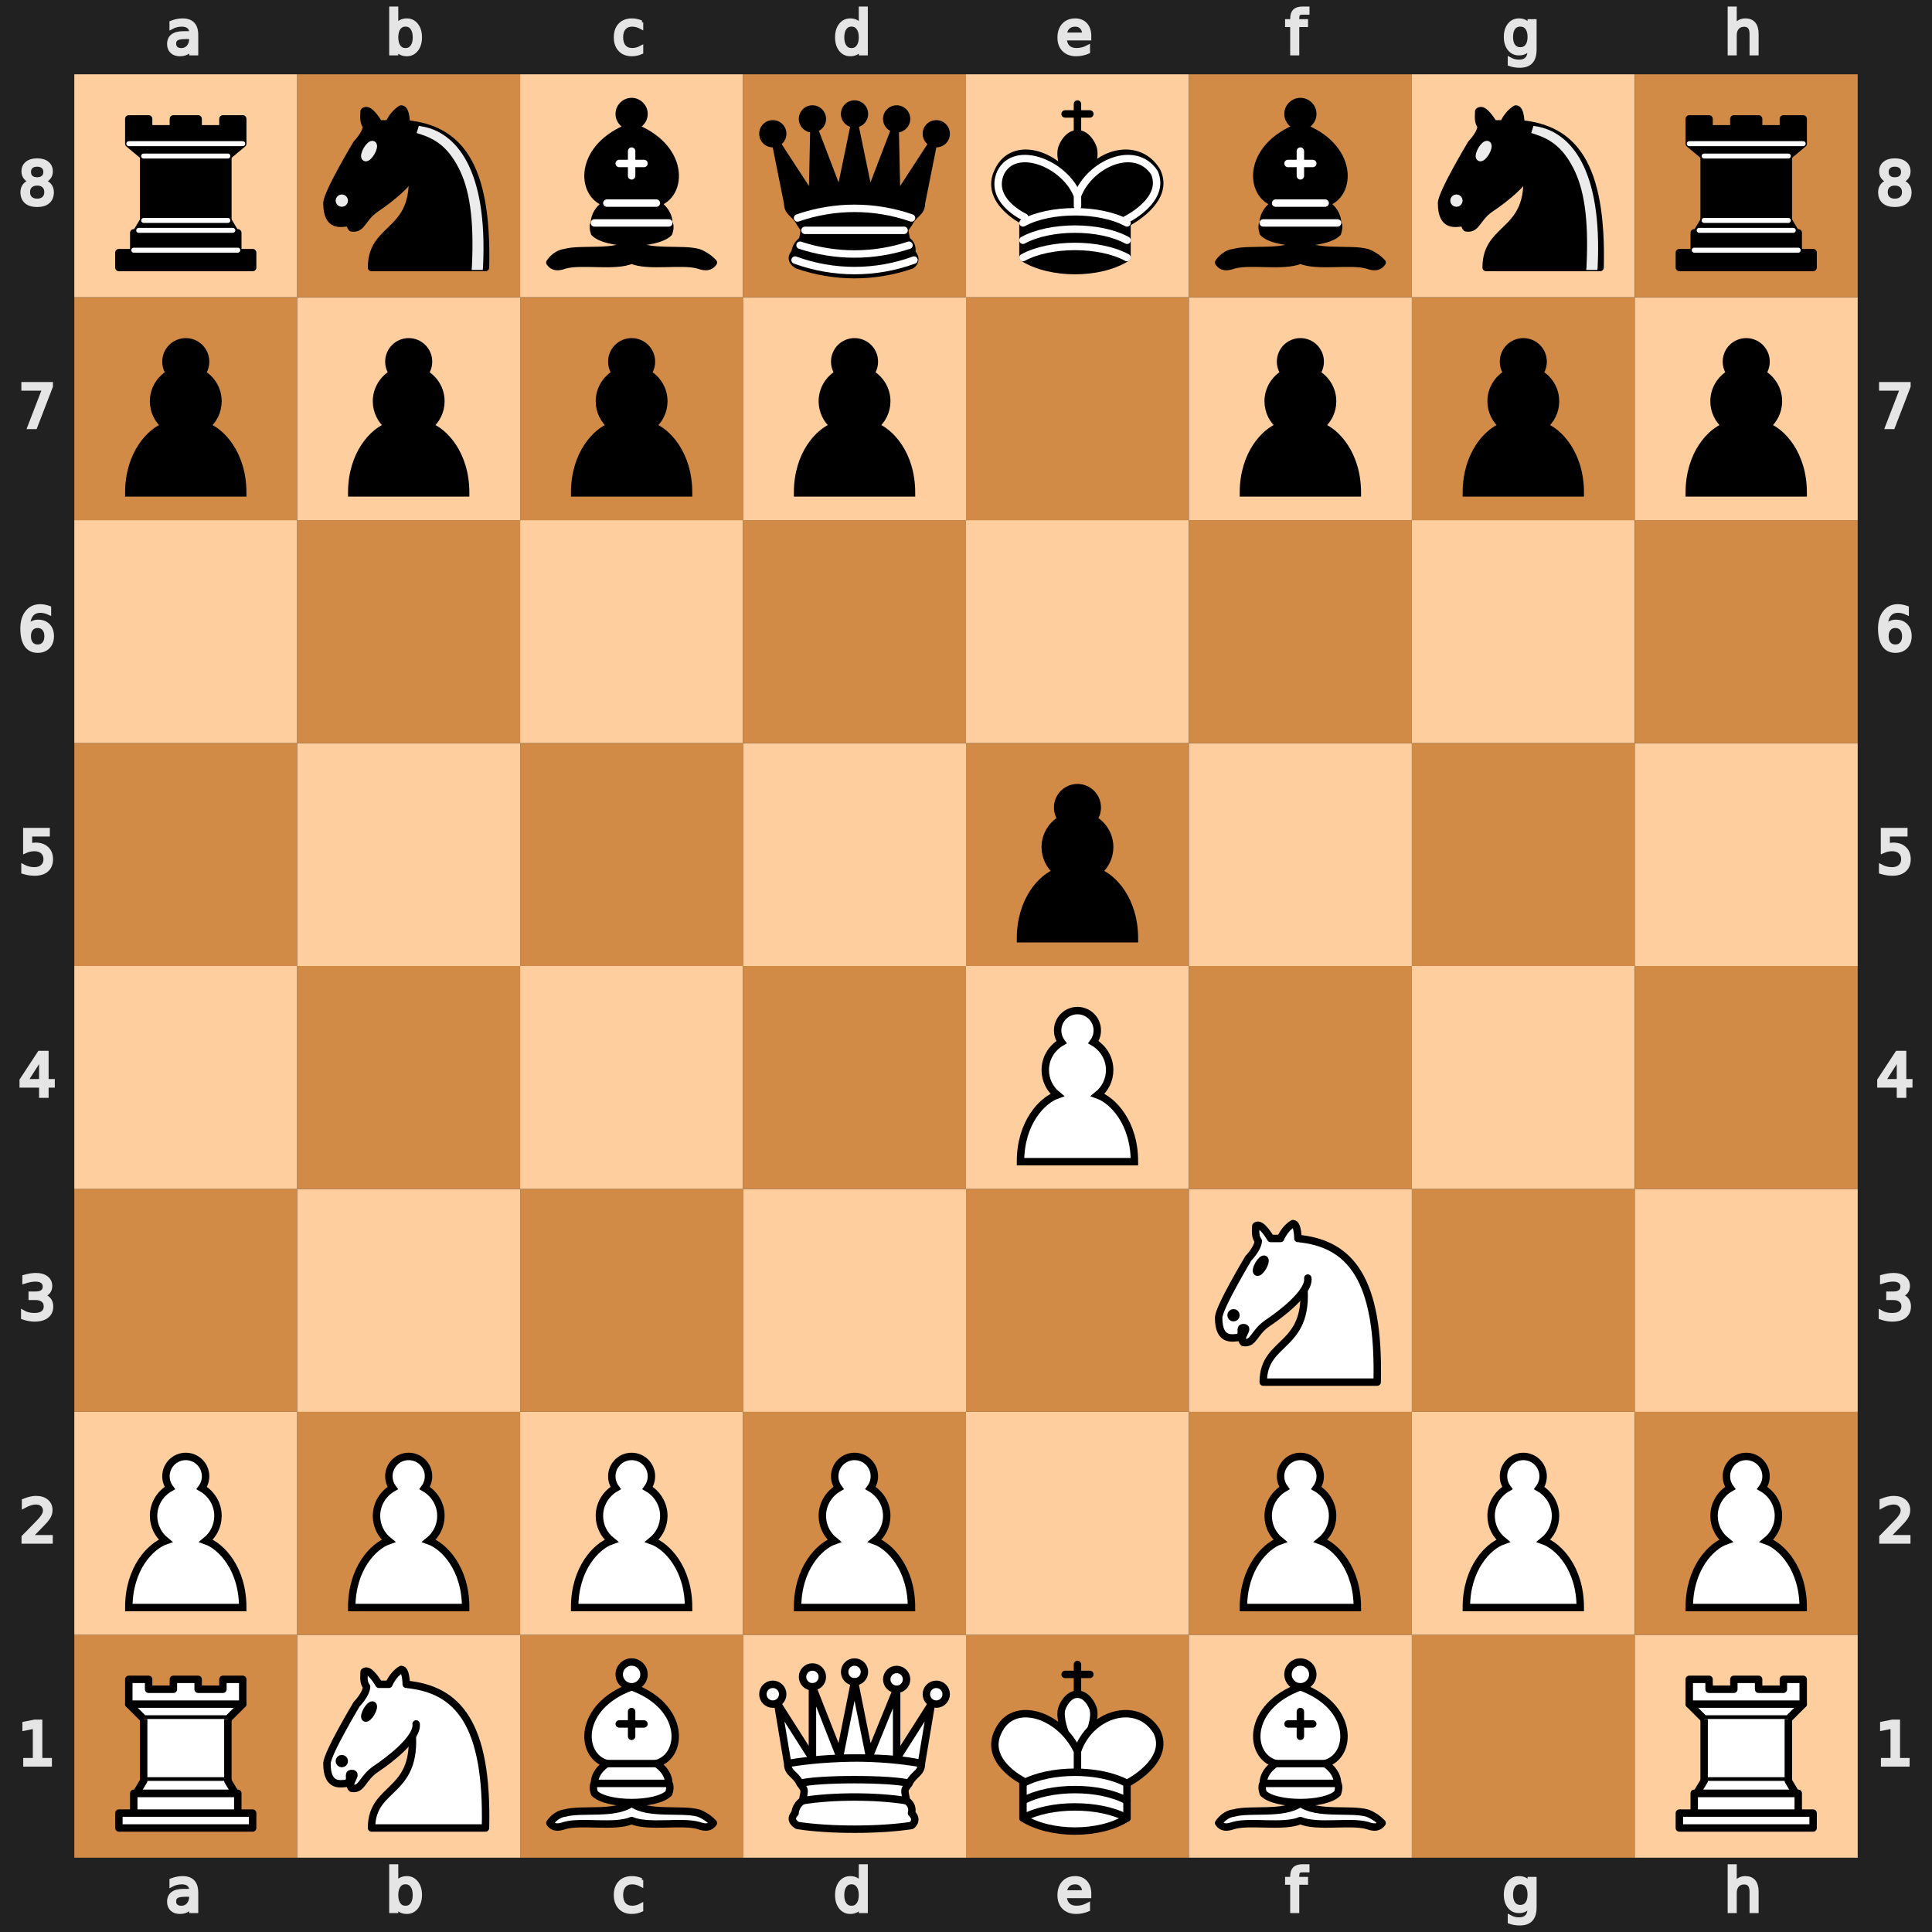
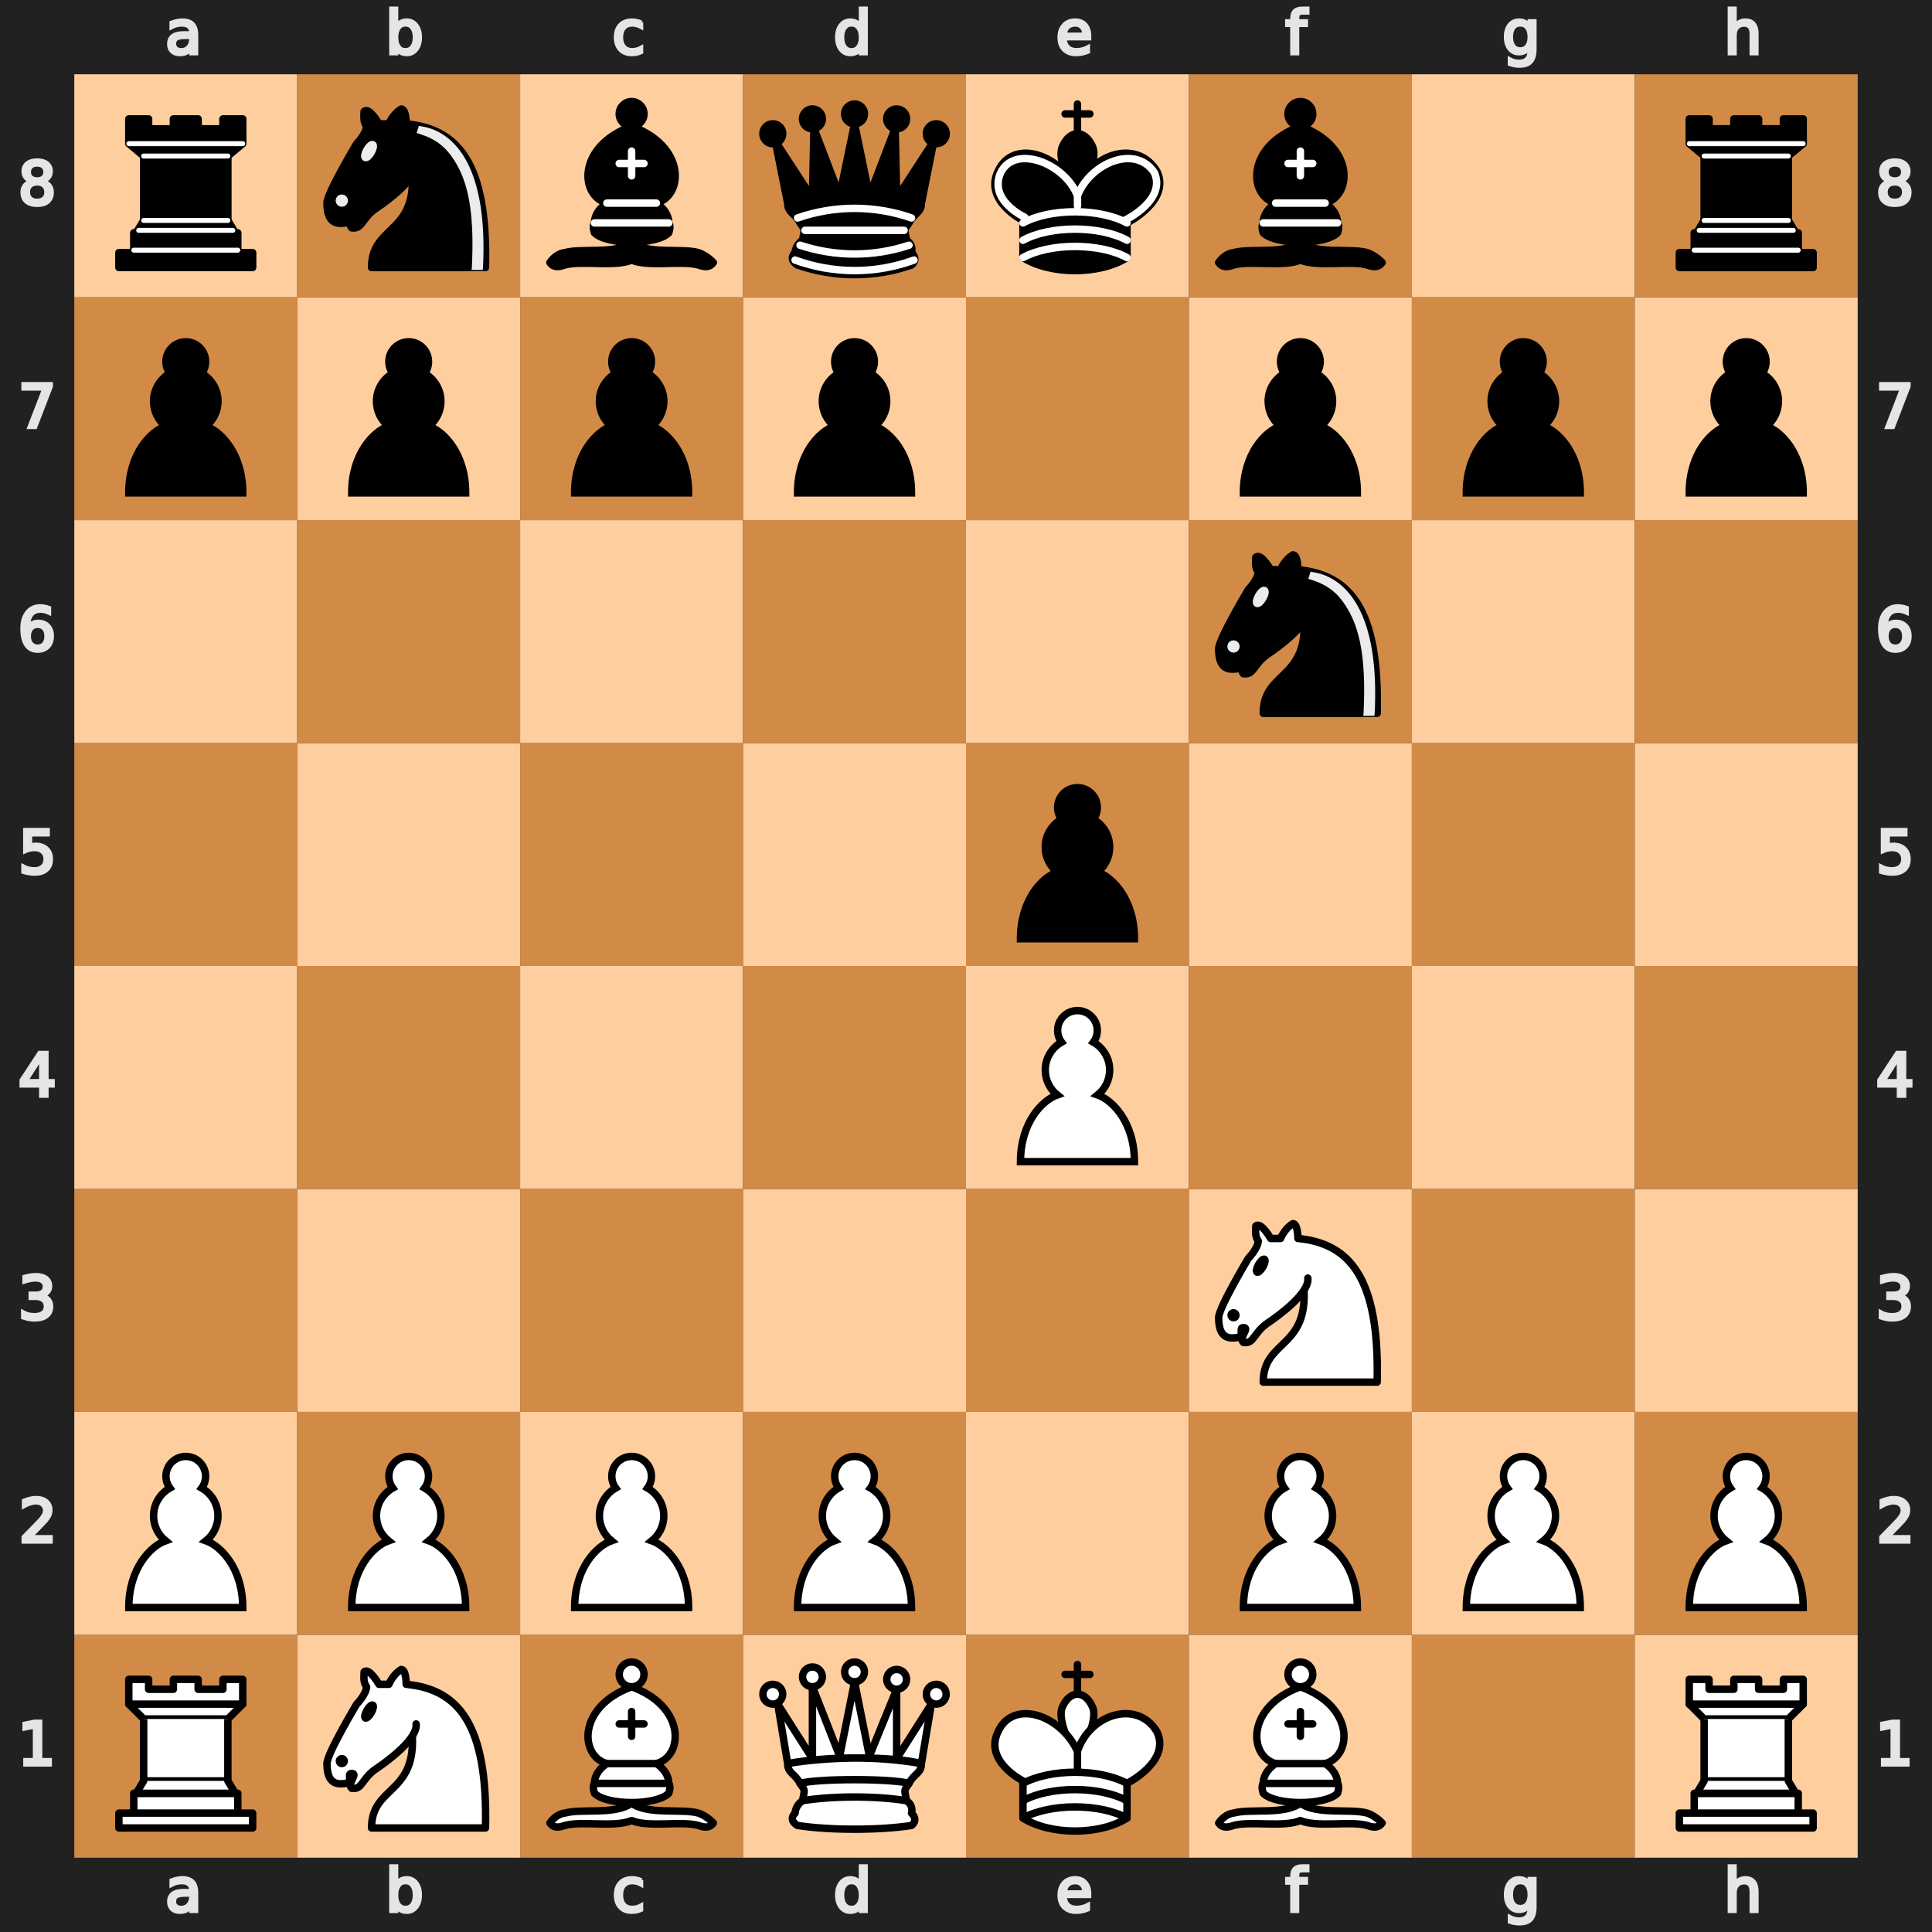
<svg xmlns="http://www.w3.org/2000/svg" xmlns:xlink="http://www.w3.org/1999/xlink" version="1.2" baseProfile="tiny" viewBox="0 0 390 390">
  <defs>
    <g id="white-pawn" class="white pawn">
      <path d="M22.5 9c-2.21 0-4 1.79-4 4 0 .89.29 1.71.78 2.38C17.33 16.5 16 18.59 16 21c0 2.03.94 3.84 2.41 5.03-3 1.06-7.41 5.55-7.41 13.47h23c0-7.92-4.41-12.41-7.41-13.47 1.47-1.19 2.41-3 2.41-5.03 0-2.41-1.33-4.5-3.28-5.62.49-.67.78-1.49.78-2.38 0-2.21-1.79-4-4-4z" fill="#fff" stroke="#000" stroke-width="1.5" stroke-linecap="round" />
    </g>
    <g id="white-knight" class="white knight" fill="none" fill-rule="evenodd" stroke="#000" stroke-width="1.5" stroke-linecap="round" stroke-linejoin="round">
      <path d="M 22,10 C 32.5,11 38.5,18 38,39 L 15,39 C 15,30 25,32.5 23,18" style="fill:#ffffff; stroke:#000000;" />
      <path d="M 24,18 C 24.38,20.91 18.45,25.37 16,27 C 13,29 13.18,31.34 11,31 C 9.958,30.06 12.41,27.96 11,28 C 10,28 11.19,29.23 10,30 C 9,30 5.997,31 6,26 C 6,24 12,14 12,14 C 12,14 13.89,12.1 14,10.5 C 13.27,9.506 13.5,8.5 13.5,7.5 C 14.5,6.5 16.5,10 16.5,10 L 18.5,10 C 18.5,10 19.28,8.008 21,7 C 22,7 22,10 22,10" style="fill:#ffffff; stroke:#000000;" />
      <path d="M 9.5 25.5 A 0.5 0.5 0 1 1 8.5,25.5 A 0.5 0.5 0 1 1 9.5 25.5 z" style="fill:#000000; stroke:#000000;" />
      <path d="M 15 15.5 A 0.5 1.5 0 1 1 14,15.5 A 0.5 1.5 0 1 1 15 15.5 z" transform="matrix(0.866,0.5,-0.5,0.866,9.693,-5.173)" style="fill:#000000; stroke:#000000;" />
    </g>
    <g id="white-bishop" class="white bishop" fill="none" fill-rule="evenodd" stroke="#000" stroke-width="1.5" stroke-linecap="round" stroke-linejoin="round">
      <g fill="#fff" stroke-linecap="butt">
        <path d="M9 36c3.39-.97 10.11.43 13.5-2 3.39 2.43 10.11 1.03 13.5 2 0 0 1.65.54 3 2-.68.97-1.65.99-3 .5-3.39-.97-10.11.46-13.5-1-3.39 1.46-10.11.03-13.5 1-1.354.49-2.323.47-3-.5 1.354-1.94 3-2 3-2zM15 32c2.5 2.5 12.5 2.5 15 0 .5-1.5 0-2 0-2 0-2.5-2.5-4-2.5-4 5.5-1.5 6-11.5-5-15.5-11 4-10.5 14-5 15.5 0 0-2.5 1.5-2.5 4 0 0-.5.5 0 2zM25 8a2.5 2.5 0 1 1-5 0 2.5 2.5 0 1 1 5 0z" />
      </g>
      <path d="M17.5 26h10M15 30h15m-7.5-14.5v5M20 18h5" stroke-linejoin="miter" />
    </g>
    <g id="white-rook" class="white rook" fill="#fff" fill-rule="evenodd" stroke="#000" stroke-width="1.5" stroke-linecap="round" stroke-linejoin="round">
      <path d="M9 39h27v-3H9v3zM12 36v-4h21v4H12zM11 14V9h4v2h5V9h5v2h5V9h4v5" stroke-linecap="butt" />
      <path d="M34 14l-3 3H14l-3-3" />
      <path d="M31 17v12.5H14V17" stroke-linecap="butt" stroke-linejoin="miter" />
      <path d="M31 29.5l1.5 2.5h-20l1.5-2.5" />
      <path d="M11 14h23" fill="none" stroke-linejoin="miter" />
    </g>
    <g id="white-queen" class="white queen" fill="#fff" fill-rule="evenodd" stroke="#000" stroke-width="1.5" stroke-linecap="round" stroke-linejoin="round">
      <path d="M8 12a2 2 0 1 1-4 0 2 2 0 1 1 4 0zM24.5 7.5a2 2 0 1 1-4 0 2 2 0 1 1 4 0zM41 12a2 2 0 1 1-4 0 2 2 0 1 1 4 0zM16 8.5a2 2 0 1 1-4 0 2 2 0 1 1 4 0zM33 9a2 2 0 1 1-4 0 2 2 0 1 1 4 0z" />
      <path d="M9 26c8.5-1.5 21-1.5 27 0l2-12-7 11V11l-5.5 13.5-3-15-3 15-5.5-14V25L7 14l2 12zM9 26c0 2 1.5 2 2.5 4 1 1.5 1 1 .5 3.5-1.5 1-1.5 2.5-1.5 2.5-1.5 1.5.5 2.5.5 2.5 6.5 1 16.5 1 23 0 0 0 1.5-1 0-2.5 0 0 .5-1.5-1-2.5-.5-2.5-.5-2 .5-3.5 1-2 2.5-2 2.5-4-8.5-1.5-18.5-1.5-27 0z" stroke-linecap="butt" />
      <path d="M11.5 30c3.5-1 18.5-1 22 0M12 33.5c6-1 15-1 21 0" fill="none" />
    </g>
    <g id="white-king" class="white king" fill="none" fill-rule="evenodd" stroke="#000" stroke-width="1.5" stroke-linecap="round" stroke-linejoin="round">
      <path d="M22.5 11.63V6M20 8h5" stroke-linejoin="miter" />
      <path d="M22.5 25s4.5-7.5 3-10.5c0 0-1-2.5-3-2.5s-3 2.5-3 2.5c-1.5 3 3 10.5 3 10.5" fill="#fff" stroke-linecap="butt" stroke-linejoin="miter" />
      <path d="M11.5 37c5.5 3.5 15.5 3.5 21 0v-7s9-4.5 6-10.5c-4-6.5-13.5-3.5-16 4V27v-3.5c-3.5-7.5-13-10.5-16-4-3 6 5 10 5 10V37z" fill="#fff" />
      <path d="M11.5 30c5.5-3 15.5-3 21 0m-21 3.5c5.5-3 15.5-3 21 0m-21 3.5c5.5-3 15.5-3 21 0" />
    </g>
    <g id="black-pawn" class="black pawn">
      <path d="M22.5 9c-2.21 0-4 1.79-4 4 0 .89.29 1.71.78 2.38C17.33 16.5 16 18.59 16 21c0 2.03.94 3.84 2.41 5.03-3 1.06-7.41 5.55-7.41 13.47h23c0-7.92-4.41-12.41-7.41-13.47 1.47-1.19 2.41-3 2.41-5.03 0-2.41-1.33-4.5-3.28-5.62.49-.67.78-1.49.78-2.38 0-2.21-1.79-4-4-4z" fill="#000" stroke="#000" stroke-width="1.5" stroke-linecap="round" />
    </g>
    <g id="black-knight" class="black knight" fill="none" fill-rule="evenodd" stroke="#000" stroke-width="1.5" stroke-linecap="round" stroke-linejoin="round">
      <path d="M 22,10 C 32.5,11 38.5,18 38,39 L 15,39 C 15,30 25,32.5 23,18" style="fill:#000000; stroke:#000000;" />
      <path d="M 24,18 C 24.38,20.91 18.45,25.37 16,27 C 13,29 13.18,31.34 11,31 C 9.958,30.06 12.41,27.96 11,28 C 10,28 11.19,29.23 10,30 C 9,30 5.997,31 6,26 C 6,24 12,14 12,14 C 12,14 13.89,12.1 14,10.5 C 13.27,9.506 13.5,8.5 13.5,7.5 C 14.5,6.5 16.5,10 16.5,10 L 18.5,10 C 18.5,10 19.28,8.008 21,7 C 22,7 22,10 22,10" style="fill:#000000; stroke:#000000;" />
      <path d="M 9.5 25.5 A 0.5 0.5 0 1 1 8.5,25.5 A 0.5 0.5 0 1 1 9.5 25.5 z" style="fill:#ececec; stroke:#ececec;" />
      <path d="M 15 15.5 A 0.5 1.5 0 1 1 14,15.5 A 0.5 1.5 0 1 1 15 15.5 z" transform="matrix(0.866,0.5,-0.5,0.866,9.693,-5.173)" style="fill:#ececec; stroke:#ececec;" />
      <path d="M 24.55,10.4 L 24.1,11.85 L 24.6,12 C 27.75,13 30.25,14.49 32.5,18.75 C 34.75,23.01 35.75,29.06 35.25,39 L 35.2,39.5 L 37.45,39.5 L 37.5,39 C 38,28.94 36.62,22.15 34.25,17.66 C 31.88,13.17 28.46,11.02 25.06,10.5 L 24.55,10.4 z " style="fill:#ececec; stroke:none;" />
    </g>
    <g id="black-bishop" class="black bishop" fill="none" fill-rule="evenodd" stroke="#000" stroke-width="1.5" stroke-linecap="round" stroke-linejoin="round">
      <path d="M9 36c3.39-.97 10.11.43 13.5-2 3.39 2.43 10.11 1.03 13.5 2 0 0 1.65.54 3 2-.68.97-1.65.99-3 .5-3.39-.97-10.11.46-13.5-1-3.39 1.46-10.11.03-13.5 1-1.354.49-2.323.47-3-.5 1.354-1.94 3-2 3-2zm6-4c2.5 2.5 12.5 2.5 15 0 .5-1.5 0-2 0-2 0-2.5-2.5-4-2.5-4 5.5-1.5 6-11.5-5-15.5-11 4-10.5 14-5 15.5 0 0-2.5 1.5-2.5 4 0 0-.5.5 0 2zM25 8a2.5 2.5 0 1 1-5 0 2.5 2.5 0 1 1 5 0z" fill="#000" stroke-linecap="butt" />
      <path d="M17.5 26h10M15 30h15m-7.5-14.5v5M20 18h5" stroke="#fff" stroke-linejoin="miter" />
    </g>
    <g id="black-rook" class="black rook" fill="#000" fill-rule="evenodd" stroke="#000" stroke-width="1.5" stroke-linecap="round" stroke-linejoin="round">
      <path d="M9 39h27v-3H9v3zM12.5 32l1.5-2.5h17l1.5 2.5h-20zM12 36v-4h21v4H12z" stroke-linecap="butt" />
      <path d="M14 29.5v-13h17v13H14z" stroke-linecap="butt" stroke-linejoin="miter" />
      <path d="M14 16.5L11 14h23l-3 2.5H14zM11 14V9h4v2h5V9h5v2h5V9h4v5H11z" stroke-linecap="butt" />
      <path d="M12 35.5h21M13 31.5h19M14 29.5h17M14 16.5h17M11 14h23" fill="none" stroke="#fff" stroke-width="1" stroke-linejoin="miter" />
    </g>
    <g id="black-queen" class="black queen" fill="#000" fill-rule="evenodd" stroke="#000" stroke-width="1.5" stroke-linecap="round" stroke-linejoin="round">
      <g fill="#000" stroke="none">
        <circle cx="6" cy="12" r="2.75" />
        <circle cx="14" cy="9" r="2.75" />
        <circle cx="22.5" cy="8" r="2.75" />
        <circle cx="31" cy="9" r="2.75" />
        <circle cx="39" cy="12" r="2.75" />
      </g>
      <path d="M9 26c8.5-1.5 21-1.5 27 0l2.5-12.5L31 25l-.3-14.1-5.2 13.6-3-14.5-3 14.5-5.2-13.6L14 25 6.5 13.5 9 26zM9 26c0 2 1.5 2 2.5 4 1 1.5 1 1 .5 3.5-1.5 1-1.5 2.5-1.5 2.5-1.5 1.5.5 2.5.5 2.5 6.5 1 16.5 1 23 0 0 0 1.5-1 0-2.5 0 0 .5-1.5-1-2.5-.5-2.5-.5-2 .5-3.5 1-2 2.5-2 2.5-4-8.5-1.5-18.5-1.5-27 0z" stroke-linecap="butt" />
      <path d="M11 38.5a35 35 1 0 0 23 0" fill="none" stroke-linecap="butt" />
      <path d="M11 29a35 35 1 0 1 23 0M12.5 31.5h20M11.5 34.5a35 35 1 0 0 22 0M10.5 37.5a35 35 1 0 0 24 0" fill="none" stroke="#fff" />
    </g>
    <g id="black-king" class="black king" fill="none" fill-rule="evenodd" stroke="#000" stroke-width="1.5" stroke-linecap="round" stroke-linejoin="round">
      <path d="M22.5 11.63V6" stroke-linejoin="miter" />
      <path d="M22.5 25s4.5-7.5 3-10.5c0 0-1-2.5-3-2.5s-3 2.5-3 2.5c-1.5 3 3 10.5 3 10.5" fill="#000" stroke-linecap="butt" stroke-linejoin="miter" />
      <path d="M11.5 37c5.5 3.5 15.5 3.5 21 0v-7s9-4.5 6-10.5c-4-6.5-13.5-3.5-16 4V27v-3.5c-3.5-7.5-13-10.5-16-4-3 6 5 10 5 10V37z" fill="#000" />
      <path d="M20 8h5" stroke-linejoin="miter" />
      <path d="M32 29.5s8.5-4 6.03-9.65C34.15 14 25 18 22.5 24.5l.01 2.1-.01-2.1C20 18 9.906 14 6.997 19.85c-2.497 5.65 4.853 9 4.853 9M11.5 30c5.5-3 15.5-3 21 0m-21 3.5c5.5-3 15.5-3 21 0m-21 3.5c5.5-3 15.5-3 21 0" stroke="#fff" />
    </g>
  </defs>
  <rect x="0" y="0" width="390" height="390" fill="#212121" />
  <g transform="translate(20, 0) scale(0.75, 0.75)" fill="#e5e5e5" stroke="#e5e5e5">
    <path d="M23.328 10.016q-1.742 0-2.414.398-.672.398-.672 1.36 0 .765.5 1.218.508.445 1.375.445 1.196 0 1.914-.843.727-.852.727-2.258v-.32zm2.867-.594v4.992h-1.437v-1.328q-.492.797-1.227 1.18-.734.375-1.797.375-1.343 0-2.14-.75-.79-.758-.79-2.024 0-1.476.985-2.226.992-.75 2.953-.75h2.016V8.75q0-.992-.656-1.531-.649-.547-1.829-.547-.75 0-1.46.18-.711.18-1.368.539V6.062q.79-.304 1.532-.453.742-.156 1.445-.156 1.898 0 2.836.984.937.985.937 2.985z" />
  </g>
  <g transform="translate(20, 375) scale(0.75, 0.75)" fill="#e5e5e5" stroke="#e5e5e5">
    <path d="M23.328 10.016q-1.742 0-2.414.398-.672.398-.672 1.36 0 .765.5 1.218.508.445 1.375.445 1.196 0 1.914-.843.727-.852.727-2.258v-.32zm2.867-.594v4.992h-1.437v-1.328q-.492.797-1.227 1.18-.734.375-1.797.375-1.343 0-2.14-.75-.79-.758-.79-2.024 0-1.476.985-2.226.992-.75 2.953-.75h2.016V8.75q0-.992-.656-1.531-.649-.547-1.829-.547-.75 0-1.46.18-.711.18-1.368.539V6.062q.79-.304 1.532-.453.742-.156 1.445-.156 1.898 0 2.836.984.937.985.937 2.985z" />
  </g>
  <g transform="translate(65, 0) scale(0.75, 0.75)" fill="#e5e5e5" stroke="#e5e5e5">
    <path d="M24.922 10.047q0-1.586-.656-2.485-.649-.906-1.79-.906-1.14 0-1.796.906-.649.899-.649 2.485 0 1.586.649 2.492.656.898 1.797.898 1.14 0 1.789-.898.656-.906.656-2.492zm-4.89-3.055q.452-.781 1.14-1.156.695-.383 1.656-.383 1.594 0 2.586 1.266 1 1.265 1 3.328 0 2.062-1 3.328-.992 1.266-2.586 1.266-.96 0-1.656-.375-.688-.383-1.14-1.164v1.312h-1.446V2.258h1.445z" />
  </g>
  <g transform="translate(65, 375) scale(0.75, 0.75)" fill="#e5e5e5" stroke="#e5e5e5">
    <path d="M24.922 10.047q0-1.586-.656-2.485-.649-.906-1.79-.906-1.14 0-1.796.906-.649.899-.649 2.485 0 1.586.649 2.492.656.898 1.797.898 1.14 0 1.789-.898.656-.906.656-2.492zm-4.89-3.055q.452-.781 1.14-1.156.695-.383 1.656-.383 1.594 0 2.586 1.266 1 1.265 1 3.328 0 2.062-1 3.328-.992 1.266-2.586 1.266-.96 0-1.656-.375-.688-.383-1.14-1.164v1.312h-1.446V2.258h1.445z" />
  </g>
  <g transform="translate(110, 0) scale(0.75, 0.75)" fill="#e5e5e5" stroke="#e5e5e5">
    <path d="M25.96 6v1.344q-.608-.336-1.226-.5-.609-.172-1.234-.172-1.398 0-2.172.89-.773.883-.773 2.485 0 1.601.773 2.492.774.883 2.172.883.625 0 1.234-.164.618-.172 1.227-.508v1.328q-.602.281-1.25.422-.64.14-1.367.14-1.977 0-3.14-1.242-1.165-1.242-1.165-3.351 0-2.14 1.172-3.367 1.18-1.227 3.227-1.227.664 0 1.296.14.633.134 1.227.407z" />
  </g>
  <g transform="translate(110, 375) scale(0.75, 0.75)" fill="#e5e5e5" stroke="#e5e5e5">
    <path d="M25.96 6v1.344q-.608-.336-1.226-.5-.609-.172-1.234-.172-1.398 0-2.172.89-.773.883-.773 2.485 0 1.601.773 2.492.774.883 2.172.883.625 0 1.234-.164.618-.172 1.227-.508v1.328q-.602.281-1.25.422-.64.14-1.367.14-1.977 0-3.14-1.242-1.165-1.242-1.165-3.351 0-2.14 1.172-3.367 1.18-1.227 3.227-1.227.664 0 1.296.14.633.134 1.227.407z" />
  </g>
  <g transform="translate(155, 0) scale(0.75, 0.75)" fill="#e5e5e5" stroke="#e5e5e5">
    <path d="M24.973 6.992V2.258h1.437v12.156h-1.437v-1.312q-.453.78-1.149 1.164-.687.375-1.656.375-1.586 0-2.586-1.266-.992-1.266-.992-3.328 0-2.063.992-3.328 1-1.266 2.586-1.266.969 0 1.656.383.696.375 1.149 1.156zm-4.899 3.055q0 1.586.649 2.492.656.898 1.797.898 1.14 0 1.796-.898.657-.906.657-2.492 0-1.586-.657-2.485-.656-.906-1.796-.906-1.141 0-1.797.906-.649.899-.649 2.485z" />
  </g>
  <g transform="translate(155, 375) scale(0.75, 0.75)" fill="#e5e5e5" stroke="#e5e5e5">
    <path d="M24.973 6.992V2.258h1.437v12.156h-1.437v-1.312q-.453.78-1.149 1.164-.687.375-1.656.375-1.586 0-2.586-1.266-.992-1.266-.992-3.328 0-2.063.992-3.328 1-1.266 2.586-1.266.969 0 1.656.383.696.375 1.149 1.156zm-4.899 3.055q0 1.586.649 2.492.656.898 1.797.898 1.14 0 1.796-.898.657-.906.657-2.492 0-1.586-.657-2.485-.656-.906-1.796-.906-1.141 0-1.797.906-.649.899-.649 2.485z" />
  </g>
  <g transform="translate(200, 0) scale(0.75, 0.75)" fill="#e5e5e5" stroke="#e5e5e5">
    <path d="M26.555 9.68v.703h-6.61q.094 1.484.89 2.265.806.774 2.235.774.828 0 1.602-.203.781-.203 1.547-.61v1.36q-.774.328-1.586.5-.813.172-1.649.172-2.093 0-3.32-1.22-1.219-1.218-1.219-3.296 0-2.148 1.157-3.406 1.164-1.266 3.132-1.266 1.766 0 2.79 1.14 1.03 1.134 1.03 3.087zm-1.438-.422q-.015-1.18-.664-1.883-.64-.703-1.703-.703-1.203 0-1.93.68-.718.68-.828 1.914z" />
  </g>
  <g transform="translate(200, 375) scale(0.75, 0.75)" fill="#e5e5e5" stroke="#e5e5e5">
    <path d="M26.555 9.68v.703h-6.61q.094 1.484.89 2.265.806.774 2.235.774.828 0 1.602-.203.781-.203 1.547-.61v1.36q-.774.328-1.586.5-.813.172-1.649.172-2.093 0-3.32-1.22-1.219-1.218-1.219-3.296 0-2.148 1.157-3.406 1.164-1.266 3.132-1.266 1.766 0 2.79 1.14 1.03 1.134 1.03 3.087zm-1.438-.422q-.015-1.18-.664-1.883-.64-.703-1.703-.703-1.203 0-1.93.68-.718.68-.828 1.914z" />
  </g>
  <g transform="translate(245, 0) scale(0.75, 0.75)" fill="#e5e5e5" stroke="#e5e5e5">
    <path d="M25.285 2.258v1.195H23.91q-.773 0-1.078.313-.297.312-.297 1.125v.773h2.367v1.117h-2.367v7.633H21.09V6.781h-1.375V5.664h1.375v-.61q0-1.46.68-2.124.68-.672 2.156-.672z" />
  </g>
  <g transform="translate(245, 375) scale(0.75, 0.75)" fill="#e5e5e5" stroke="#e5e5e5">
    <path d="M25.285 2.258v1.195H23.91q-.773 0-1.078.313-.297.312-.297 1.125v.773h2.367v1.117h-2.367v7.633H21.09V6.781h-1.375V5.664h1.375v-.61q0-1.46.68-2.124.68-.672 2.156-.672z" />
  </g>
  <g transform="translate(290, 0) scale(0.75, 0.75)" fill="#e5e5e5" stroke="#e5e5e5">
    <path d="M24.973 9.937q0-1.562-.649-2.421-.64-.86-1.804-.86-1.157 0-1.805.86-.64.859-.64 2.421 0 1.555.64 2.415.648.859 1.805.859 1.164 0 1.804-.86.649-.859.649-2.414zm1.437 3.391q0 2.234-.992 3.32-.992 1.094-3.04 1.094-.757 0-1.429-.117-.672-.11-1.304-.344v-1.398q.632.344 1.25.508.617.164 1.257.164 1.414 0 2.118-.743.703-.734.703-2.226v-.711q-.446.773-1.141 1.156-.695.383-1.664.383-1.61 0-2.594-1.227-.984-1.226-.984-3.25 0-2.03.984-3.257.985-1.227 2.594-1.227.969 0 1.664.383t1.14 1.156V5.664h1.438z" />
  </g>
  <g transform="translate(290, 375) scale(0.75, 0.75)" fill="#e5e5e5" stroke="#e5e5e5">
    <path d="M24.973 9.937q0-1.562-.649-2.421-.64-.86-1.804-.86-1.157 0-1.805.86-.64.859-.64 2.421 0 1.555.64 2.415.648.859 1.805.859 1.164 0 1.804-.86.649-.859.649-2.414zm1.437 3.391q0 2.234-.992 3.32-.992 1.094-3.04 1.094-.757 0-1.429-.117-.672-.11-1.304-.344v-1.398q.632.344 1.25.508.617.164 1.257.164 1.414 0 2.118-.743.703-.734.703-2.226v-.711q-.446.773-1.141 1.156-.695.383-1.664.383-1.61 0-2.594-1.227-.984-1.226-.984-3.25 0-2.03.984-3.257.985-1.227 2.594-1.227.969 0 1.664.383t1.14 1.156V5.664h1.438z" />
  </g>
  <g transform="translate(335, 0) scale(0.75, 0.75)" fill="#e5e5e5" stroke="#e5e5e5">
    <path d="M26.164 9.133v5.281h-1.437V9.18q0-1.243-.485-1.86-.484-.617-1.453-.617-1.164 0-1.836.742-.672.742-.672 2.024v4.945h-1.445V2.258h1.445v4.765q.516-.789 1.211-1.18.703-.39 1.617-.39 1.508 0 2.282.938.773.93.773 2.742z" />
  </g>
  <g transform="translate(335, 375) scale(0.75, 0.75)" fill="#e5e5e5" stroke="#e5e5e5">
    <path d="M26.164 9.133v5.281h-1.437V9.18q0-1.243-.485-1.86-.484-.617-1.453-.617-1.164 0-1.836.742-.672.742-.672 2.024v4.945h-1.445V2.258h1.445v4.765q.516-.789 1.211-1.18.703-.39 1.617-.39 1.508 0 2.282.938.773.93.773 2.742z" />
  </g>
  <g transform="translate(0, 335) scale(0.75, 0.75)" fill="#e5e5e5" stroke="#e5e5e5">
    <path d="M6.754 26.996h2.578v-8.898l-2.805.562v-1.437l2.79-.563h1.578v10.336h2.578v1.328h-6.72z" />
  </g>
  <g transform="translate(375, 335) scale(0.75, 0.75)" fill="#e5e5e5" stroke="#e5e5e5">
    <path d="M6.754 26.996h2.578v-8.898l-2.805.562v-1.437l2.79-.563h1.578v10.336h2.578v1.328h-6.72z" />
  </g>
  <g transform="translate(0, 290) scale(0.75, 0.75)" fill="#e5e5e5" stroke="#e5e5e5">
    <path d="M8.195 26.996h5.508v1.328H6.297v-1.328q.898-.93 2.445-2.492 1.555-1.57 1.953-2.024.758-.851 1.055-1.437.305-.594.305-1.164 0-.93-.657-1.516-.648-.586-1.695-.586-.742 0-1.57.258-.82.258-1.758.781v-1.593q.953-.383 1.781-.578.828-.196 1.516-.196 1.812 0 2.89.906 1.079.907 1.079 2.422 0 .72-.274 1.368-.265.64-.976 1.515-.196.227-1.243 1.313-1.046 1.078-2.953 3.023z" />
  </g>
  <g transform="translate(375, 290) scale(0.75, 0.75)" fill="#e5e5e5" stroke="#e5e5e5">
    <path d="M8.195 26.996h5.508v1.328H6.297v-1.328q.898-.93 2.445-2.492 1.555-1.57 1.953-2.024.758-.851 1.055-1.437.305-.594.305-1.164 0-.93-.657-1.516-.648-.586-1.695-.586-.742 0-1.57.258-.82.258-1.758.781v-1.593q.953-.383 1.781-.578.828-.196 1.516-.196 1.812 0 2.89.906 1.079.907 1.079 2.422 0 .72-.274 1.368-.265.64-.976 1.515-.196.227-1.243 1.313-1.046 1.078-2.953 3.023z" />
  </g>
  <g transform="translate(0, 245) scale(0.75, 0.75)" fill="#e5e5e5" stroke="#e5e5e5">
    <path d="M11.434 22.035q1.132.242 1.765 1.008.64.766.64 1.89 0 1.727-1.187 2.672-1.187.946-3.375.946-.734 0-1.515-.149-.774-.14-1.602-.43V26.45q.656.383 1.438.578.78.196 1.632.196 1.485 0 2.258-.586.782-.586.782-1.703 0-1.032-.727-1.61-.719-.586-2.008-.586h-1.36v-1.297h1.423q1.164 0 1.78-.46.618-.47.618-1.344 0-.899-.64-1.375-.633-.485-1.82-.485-.65 0-1.391.141-.743.14-1.633.437V16.95q.898-.25 1.68-.375.788-.125 1.484-.125 1.797 0 2.844.82 1.046.813 1.046 2.204 0 .968-.554 1.64-.555.664-1.578.922z" />
  </g>
  <g transform="translate(375, 245) scale(0.75, 0.75)" fill="#e5e5e5" stroke="#e5e5e5">
    <path d="M11.434 22.035q1.132.242 1.765 1.008.64.766.64 1.89 0 1.727-1.187 2.672-1.187.946-3.375.946-.734 0-1.515-.149-.774-.14-1.602-.43V26.45q.656.383 1.438.578.78.196 1.632.196 1.485 0 2.258-.586.782-.586.782-1.703 0-1.032-.727-1.61-.719-.586-2.008-.586h-1.36v-1.297h1.423q1.164 0 1.78-.46.618-.47.618-1.344 0-.899-.64-1.375-.633-.485-1.82-.485-.65 0-1.391.141-.743.14-1.633.437V16.95q.898-.25 1.68-.375.788-.125 1.484-.125 1.797 0 2.844.82 1.046.813 1.046 2.204 0 .968-.554 1.64-.555.664-1.578.922z" />
  </g>
  <g transform="translate(0, 200) scale(0.75, 0.75)" fill="#e5e5e5" stroke="#e5e5e5">
    <path d="M11.016 18.035L7.03 24.262h3.985zm-.414-1.375h1.984v7.602h1.664v1.312h-1.664v2.75h-1.57v-2.75H5.75v-1.523z" />
  </g>
  <g transform="translate(375, 200) scale(0.75, 0.75)" fill="#e5e5e5" stroke="#e5e5e5">
    <path d="M11.016 18.035L7.03 24.262h3.985zm-.414-1.375h1.984v7.602h1.664v1.312h-1.664v2.75h-1.57v-2.75H5.75v-1.523z" />
  </g>
  <g transform="translate(0, 155) scale(0.75, 0.75)" fill="#e5e5e5" stroke="#e5e5e5">
    <path d="M6.719 16.66h6.195v1.328h-4.75v2.86q.344-.118.688-.172.343-.063.687-.063 1.953 0 3.094 1.07 1.14 1.07 1.14 2.899 0 1.883-1.171 2.93-1.172 1.039-3.305 1.039-.735 0-1.5-.125-.758-.125-1.57-.375v-1.586q.703.383 1.453.57.75.188 1.586.188 1.351 0 2.14-.711.79-.711.79-1.93 0-1.219-.79-1.93-.789-.71-2.14-.71-.633 0-1.266.14-.625.14-1.281.438z" />
  </g>
  <g transform="translate(375, 155) scale(0.75, 0.75)" fill="#e5e5e5" stroke="#e5e5e5">
    <path d="M6.719 16.66h6.195v1.328h-4.75v2.86q.344-.118.688-.172.343-.063.687-.063 1.953 0 3.094 1.07 1.14 1.07 1.14 2.899 0 1.883-1.171 2.93-1.172 1.039-3.305 1.039-.735 0-1.5-.125-.758-.125-1.57-.375v-1.586q.703.383 1.453.57.75.188 1.586.188 1.351 0 2.14-.711.79-.711.79-1.93 0-1.219-.79-1.93-.789-.71-2.14-.71-.633 0-1.266.14-.625.14-1.281.438z" />
  </g>
  <g transform="translate(0, 110) scale(0.75, 0.75)" fill="#e5e5e5" stroke="#e5e5e5">
    <path d="M10.137 21.863q-1.063 0-1.688.727-.617.726-.617 1.992 0 1.258.617 1.992.625.727 1.688.727 1.062 0 1.68-.727.624-.734.624-1.992 0-1.266-.625-1.992-.617-.727-1.68-.727zm3.133-4.945v1.437q-.594-.28-1.204-.43-.601-.148-1.195-.148-1.562 0-2.39 1.055-.82 1.055-.938 3.188.46-.68 1.156-1.04.696-.367 1.531-.367 1.758 0 2.774 1.07 1.023 1.063 1.023 2.899 0 1.797-1.062 2.883-1.063 1.086-2.828 1.086-2.024 0-3.094-1.547-1.07-1.555-1.07-4.5 0-2.766 1.312-4.406 1.313-1.649 3.524-1.649.593 0 1.195.117.61.118 1.266.352z" />
  </g>
  <g transform="translate(375, 110) scale(0.75, 0.75)" fill="#e5e5e5" stroke="#e5e5e5">
    <path d="M10.137 21.863q-1.063 0-1.688.727-.617.726-.617 1.992 0 1.258.617 1.992.625.727 1.688.727 1.062 0 1.68-.727.624-.734.624-1.992 0-1.266-.625-1.992-.617-.727-1.68-.727zm3.133-4.945v1.437q-.594-.28-1.204-.43-.601-.148-1.195-.148-1.562 0-2.39 1.055-.82 1.055-.938 3.188.46-.68 1.156-1.04.696-.367 1.531-.367 1.758 0 2.774 1.07 1.023 1.063 1.023 2.899 0 1.797-1.062 2.883-1.063 1.086-2.828 1.086-2.024 0-3.094-1.547-1.07-1.555-1.07-4.5 0-2.766 1.312-4.406 1.313-1.649 3.524-1.649.593 0 1.195.117.61.118 1.266.352z" />
  </g>
  <g transform="translate(0, 65) scale(0.75, 0.75)" fill="#e5e5e5" stroke="#e5e5e5">
    <path d="M6.25 16.66h7.5v.672L9.516 28.324H7.867l3.985-10.336H6.25z" />
  </g>
  <g transform="translate(375, 65) scale(0.75, 0.75)" fill="#e5e5e5" stroke="#e5e5e5">
    <path d="M6.25 16.66h7.5v.672L9.516 28.324H7.867l3.985-10.336H6.25z" />
  </g>
  <g transform="translate(0, 20) scale(0.75, 0.75)" fill="#e5e5e5" stroke="#e5e5e5">
    <path d="M10 22.785q-1.125 0-1.773.602-.641.601-.641 1.656t.64 1.656q.649.602 1.774.602t1.773-.602q.649-.61.649-1.656 0-1.055-.649-1.656-.64-.602-1.773-.602zm-1.578-.672q-1.016-.25-1.586-.945-.563-.695-.563-1.695 0-1.399.993-2.211 1-.813 2.734-.813 1.742 0 2.734.813.993.812.993 2.21 0 1-.57 1.696-.563.695-1.571.945 1.14.266 1.773 1.04.641.773.641 1.89 0 1.695-1.04 2.602-1.03.906-2.96.906t-2.969-.906Q6 26.738 6 25.043q0-1.117.64-1.89.641-.774 1.782-1.04zm-.578-2.492q0 .906.562 1.414.57.508 1.594.508 1.016 0 1.586-.508.578-.508.578-1.414 0-.906-.578-1.414-.57-.508-1.586-.508-1.023 0-1.594.508-.562.508-.562 1.414z" />
  </g>
  <g transform="translate(375, 20) scale(0.75, 0.75)" fill="#e5e5e5" stroke="#e5e5e5">
    <path d="M10 22.785q-1.125 0-1.773.602-.641.601-.641 1.656t.64 1.656q.649.602 1.774.602t1.773-.602q.649-.61.649-1.656 0-1.055-.649-1.656-.64-.602-1.773-.602zm-1.578-.672q-1.016-.25-1.586-.945-.563-.695-.563-1.695 0-1.399.993-2.211 1-.813 2.734-.813 1.742 0 2.734.813.993.812.993 2.21 0 1-.57 1.696-.563.695-1.571.945 1.14.266 1.773 1.04.641.773.641 1.89 0 1.695-1.04 2.602-1.03.906-2.96.906t-2.969-.906Q6 26.738 6 25.043q0-1.117.64-1.89.641-.774 1.782-1.04zm-.578-2.492q0 .906.562 1.414.57.508 1.594.508 1.016 0 1.586-.508.578-.508.578-1.414 0-.906-.578-1.414-.57-.508-1.586-.508-1.023 0-1.594.508-.562.508-.562 1.414z" />
  </g>
  <rect x="15" y="330" width="45" height="45" class="square dark a1" stroke="none" fill="#d18b47" />
  <rect x="60" y="330" width="45" height="45" class="square light b1" stroke="none" fill="#ffce9e" />
  <rect x="105" y="330" width="45" height="45" class="square dark c1" stroke="none" fill="#d18b47" />
  <rect x="150" y="330" width="45" height="45" class="square light d1" stroke="none" fill="#ffce9e" />
  <rect x="195" y="330" width="45" height="45" class="square dark e1" stroke="none" fill="#d18b47" />
  <rect x="240" y="330" width="45" height="45" class="square light f1" stroke="none" fill="#ffce9e" />
  <rect x="285" y="330" width="45" height="45" class="square dark g1" stroke="none" fill="#d18b47" />
  <rect x="330" y="330" width="45" height="45" class="square light h1" stroke="none" fill="#ffce9e" />
  <rect x="15" y="285" width="45" height="45" class="square light a2" stroke="none" fill="#ffce9e" />
  <rect x="60" y="285" width="45" height="45" class="square dark b2" stroke="none" fill="#d18b47" />
  <rect x="105" y="285" width="45" height="45" class="square light c2" stroke="none" fill="#ffce9e" />
  <rect x="150" y="285" width="45" height="45" class="square dark d2" stroke="none" fill="#d18b47" />
  <rect x="195" y="285" width="45" height="45" class="square light e2" stroke="none" fill="#ffce9e" />
  <rect x="240" y="285" width="45" height="45" class="square dark f2" stroke="none" fill="#d18b47" />
  <rect x="285" y="285" width="45" height="45" class="square light g2" stroke="none" fill="#ffce9e" />
  <rect x="330" y="285" width="45" height="45" class="square dark h2" stroke="none" fill="#d18b47" />
  <rect x="15" y="240" width="45" height="45" class="square dark a3" stroke="none" fill="#d18b47" />
  <rect x="60" y="240" width="45" height="45" class="square light b3" stroke="none" fill="#ffce9e" />
  <rect x="105" y="240" width="45" height="45" class="square dark c3" stroke="none" fill="#d18b47" />
  <rect x="150" y="240" width="45" height="45" class="square light d3" stroke="none" fill="#ffce9e" />
  <rect x="195" y="240" width="45" height="45" class="square dark e3" stroke="none" fill="#d18b47" />
  <rect x="240" y="240" width="45" height="45" class="square light f3" stroke="none" fill="#ffce9e" />
  <rect x="285" y="240" width="45" height="45" class="square dark g3" stroke="none" fill="#d18b47" />
  <rect x="330" y="240" width="45" height="45" class="square light h3" stroke="none" fill="#ffce9e" />
  <rect x="15" y="195" width="45" height="45" class="square light a4" stroke="none" fill="#ffce9e" />
  <rect x="60" y="195" width="45" height="45" class="square dark b4" stroke="none" fill="#d18b47" />
  <rect x="105" y="195" width="45" height="45" class="square light c4" stroke="none" fill="#ffce9e" />
  <rect x="150" y="195" width="45" height="45" class="square dark d4" stroke="none" fill="#d18b47" />
  <rect x="195" y="195" width="45" height="45" class="square light e4" stroke="none" fill="#ffce9e" />
  <rect x="240" y="195" width="45" height="45" class="square dark f4" stroke="none" fill="#d18b47" />
  <rect x="285" y="195" width="45" height="45" class="square light g4" stroke="none" fill="#ffce9e" />
  <rect x="330" y="195" width="45" height="45" class="square dark h4" stroke="none" fill="#d18b47" />
  <rect x="15" y="150" width="45" height="45" class="square dark a5" stroke="none" fill="#d18b47" />
  <rect x="60" y="150" width="45" height="45" class="square light b5" stroke="none" fill="#ffce9e" />
  <rect x="105" y="150" width="45" height="45" class="square dark c5" stroke="none" fill="#d18b47" />
  <rect x="150" y="150" width="45" height="45" class="square light d5" stroke="none" fill="#ffce9e" />
  <rect x="195" y="150" width="45" height="45" class="square dark e5" stroke="none" fill="#d18b47" />
  <rect x="240" y="150" width="45" height="45" class="square light f5" stroke="none" fill="#ffce9e" />
  <rect x="285" y="150" width="45" height="45" class="square dark g5" stroke="none" fill="#d18b47" />
  <rect x="330" y="150" width="45" height="45" class="square light h5" stroke="none" fill="#ffce9e" />
  <rect x="15" y="105" width="45" height="45" class="square light a6" stroke="none" fill="#ffce9e" />
  <rect x="60" y="105" width="45" height="45" class="square dark b6" stroke="none" fill="#d18b47" />
  <rect x="105" y="105" width="45" height="45" class="square light c6" stroke="none" fill="#ffce9e" />
  <rect x="150" y="105" width="45" height="45" class="square dark d6" stroke="none" fill="#d18b47" />
  <rect x="195" y="105" width="45" height="45" class="square light e6" stroke="none" fill="#ffce9e" />
  <rect x="240" y="105" width="45" height="45" class="square dark f6" stroke="none" fill="#d18b47" />
  <rect x="285" y="105" width="45" height="45" class="square light g6" stroke="none" fill="#ffce9e" />
  <rect x="330" y="105" width="45" height="45" class="square dark h6" stroke="none" fill="#d18b47" />
  <rect x="15" y="60" width="45" height="45" class="square dark a7" stroke="none" fill="#d18b47" />
  <rect x="60" y="60" width="45" height="45" class="square light b7" stroke="none" fill="#ffce9e" />
  <rect x="105" y="60" width="45" height="45" class="square dark c7" stroke="none" fill="#d18b47" />
  <rect x="150" y="60" width="45" height="45" class="square light d7" stroke="none" fill="#ffce9e" />
  <rect x="195" y="60" width="45" height="45" class="square dark e7" stroke="none" fill="#d18b47" />
  <rect x="240" y="60" width="45" height="45" class="square light f7" stroke="none" fill="#ffce9e" />
  <rect x="285" y="60" width="45" height="45" class="square dark g7" stroke="none" fill="#d18b47" />
  <rect x="330" y="60" width="45" height="45" class="square light h7" stroke="none" fill="#ffce9e" />
  <rect x="15" y="15" width="45" height="45" class="square light a8" stroke="none" fill="#ffce9e" />
  <rect x="60" y="15" width="45" height="45" class="square dark b8" stroke="none" fill="#d18b47" />
  <rect x="105" y="15" width="45" height="45" class="square light c8" stroke="none" fill="#ffce9e" />
  <rect x="150" y="15" width="45" height="45" class="square dark d8" stroke="none" fill="#d18b47" />
  <rect x="195" y="15" width="45" height="45" class="square light e8" stroke="none" fill="#ffce9e" />
  <rect x="240" y="15" width="45" height="45" class="square dark f8" stroke="none" fill="#d18b47" />
  <rect x="285" y="15" width="45" height="45" class="square light g8" stroke="none" fill="#ffce9e" />
  <rect x="330" y="15" width="45" height="45" class="square dark h8" stroke="none" fill="#d18b47" />
  <use href="#white-rook" xlink:href="#white-rook" transform="translate(15, 330)" />
  <use href="#white-knight" xlink:href="#white-knight" transform="translate(60, 330)" />
  <use href="#white-bishop" xlink:href="#white-bishop" transform="translate(105, 330)" />
  <use href="#white-queen" xlink:href="#white-queen" transform="translate(150, 330)" />
  <use href="#white-king" xlink:href="#white-king" transform="translate(195, 330)" />
  <use href="#white-bishop" xlink:href="#white-bishop" transform="translate(240, 330)" />
  <use href="#white-rook" xlink:href="#white-rook" transform="translate(330, 330)" />
  <use href="#white-pawn" xlink:href="#white-pawn" transform="translate(15, 285)" />
  <use href="#white-pawn" xlink:href="#white-pawn" transform="translate(60, 285)" />
  <use href="#white-pawn" xlink:href="#white-pawn" transform="translate(105, 285)" />
  <use href="#white-pawn" xlink:href="#white-pawn" transform="translate(150, 285)" />
  <use href="#white-pawn" xlink:href="#white-pawn" transform="translate(240, 285)" />
  <use href="#white-pawn" xlink:href="#white-pawn" transform="translate(285, 285)" />
  <use href="#white-pawn" xlink:href="#white-pawn" transform="translate(330, 285)" />
  <use href="#white-knight" xlink:href="#white-knight" transform="translate(240, 240)" />
  <use href="#white-pawn" xlink:href="#white-pawn" transform="translate(195, 195)" />
  <use href="#black-pawn" xlink:href="#black-pawn" transform="translate(195, 150)" />
+   <use href="#black-knight" xlink:href="#black-knight" transform="translate(240, 105)" />
  <use href="#black-pawn" xlink:href="#black-pawn" transform="translate(15, 60)" />
  <use href="#black-pawn" xlink:href="#black-pawn" transform="translate(60, 60)" />
  <use href="#black-pawn" xlink:href="#black-pawn" transform="translate(105, 60)" />
  <use href="#black-pawn" xlink:href="#black-pawn" transform="translate(150, 60)" />
  <use href="#black-pawn" xlink:href="#black-pawn" transform="translate(240, 60)" />
  <use href="#black-pawn" xlink:href="#black-pawn" transform="translate(285, 60)" />
  <use href="#black-pawn" xlink:href="#black-pawn" transform="translate(330, 60)" />
  <use href="#black-rook" xlink:href="#black-rook" transform="translate(15, 15)" />
  <use href="#black-knight" xlink:href="#black-knight" transform="translate(60, 15)" />
  <use href="#black-bishop" xlink:href="#black-bishop" transform="translate(105, 15)" />
  <use href="#black-queen" xlink:href="#black-queen" transform="translate(150, 15)" />
  <use href="#black-king" xlink:href="#black-king" transform="translate(195, 15)" />
  <use href="#black-bishop" xlink:href="#black-bishop" transform="translate(240, 15)" />
-   <use href="#black-knight" xlink:href="#black-knight" transform="translate(285, 15)" />
  <use href="#black-rook" xlink:href="#black-rook" transform="translate(330, 15)" />
</svg>
